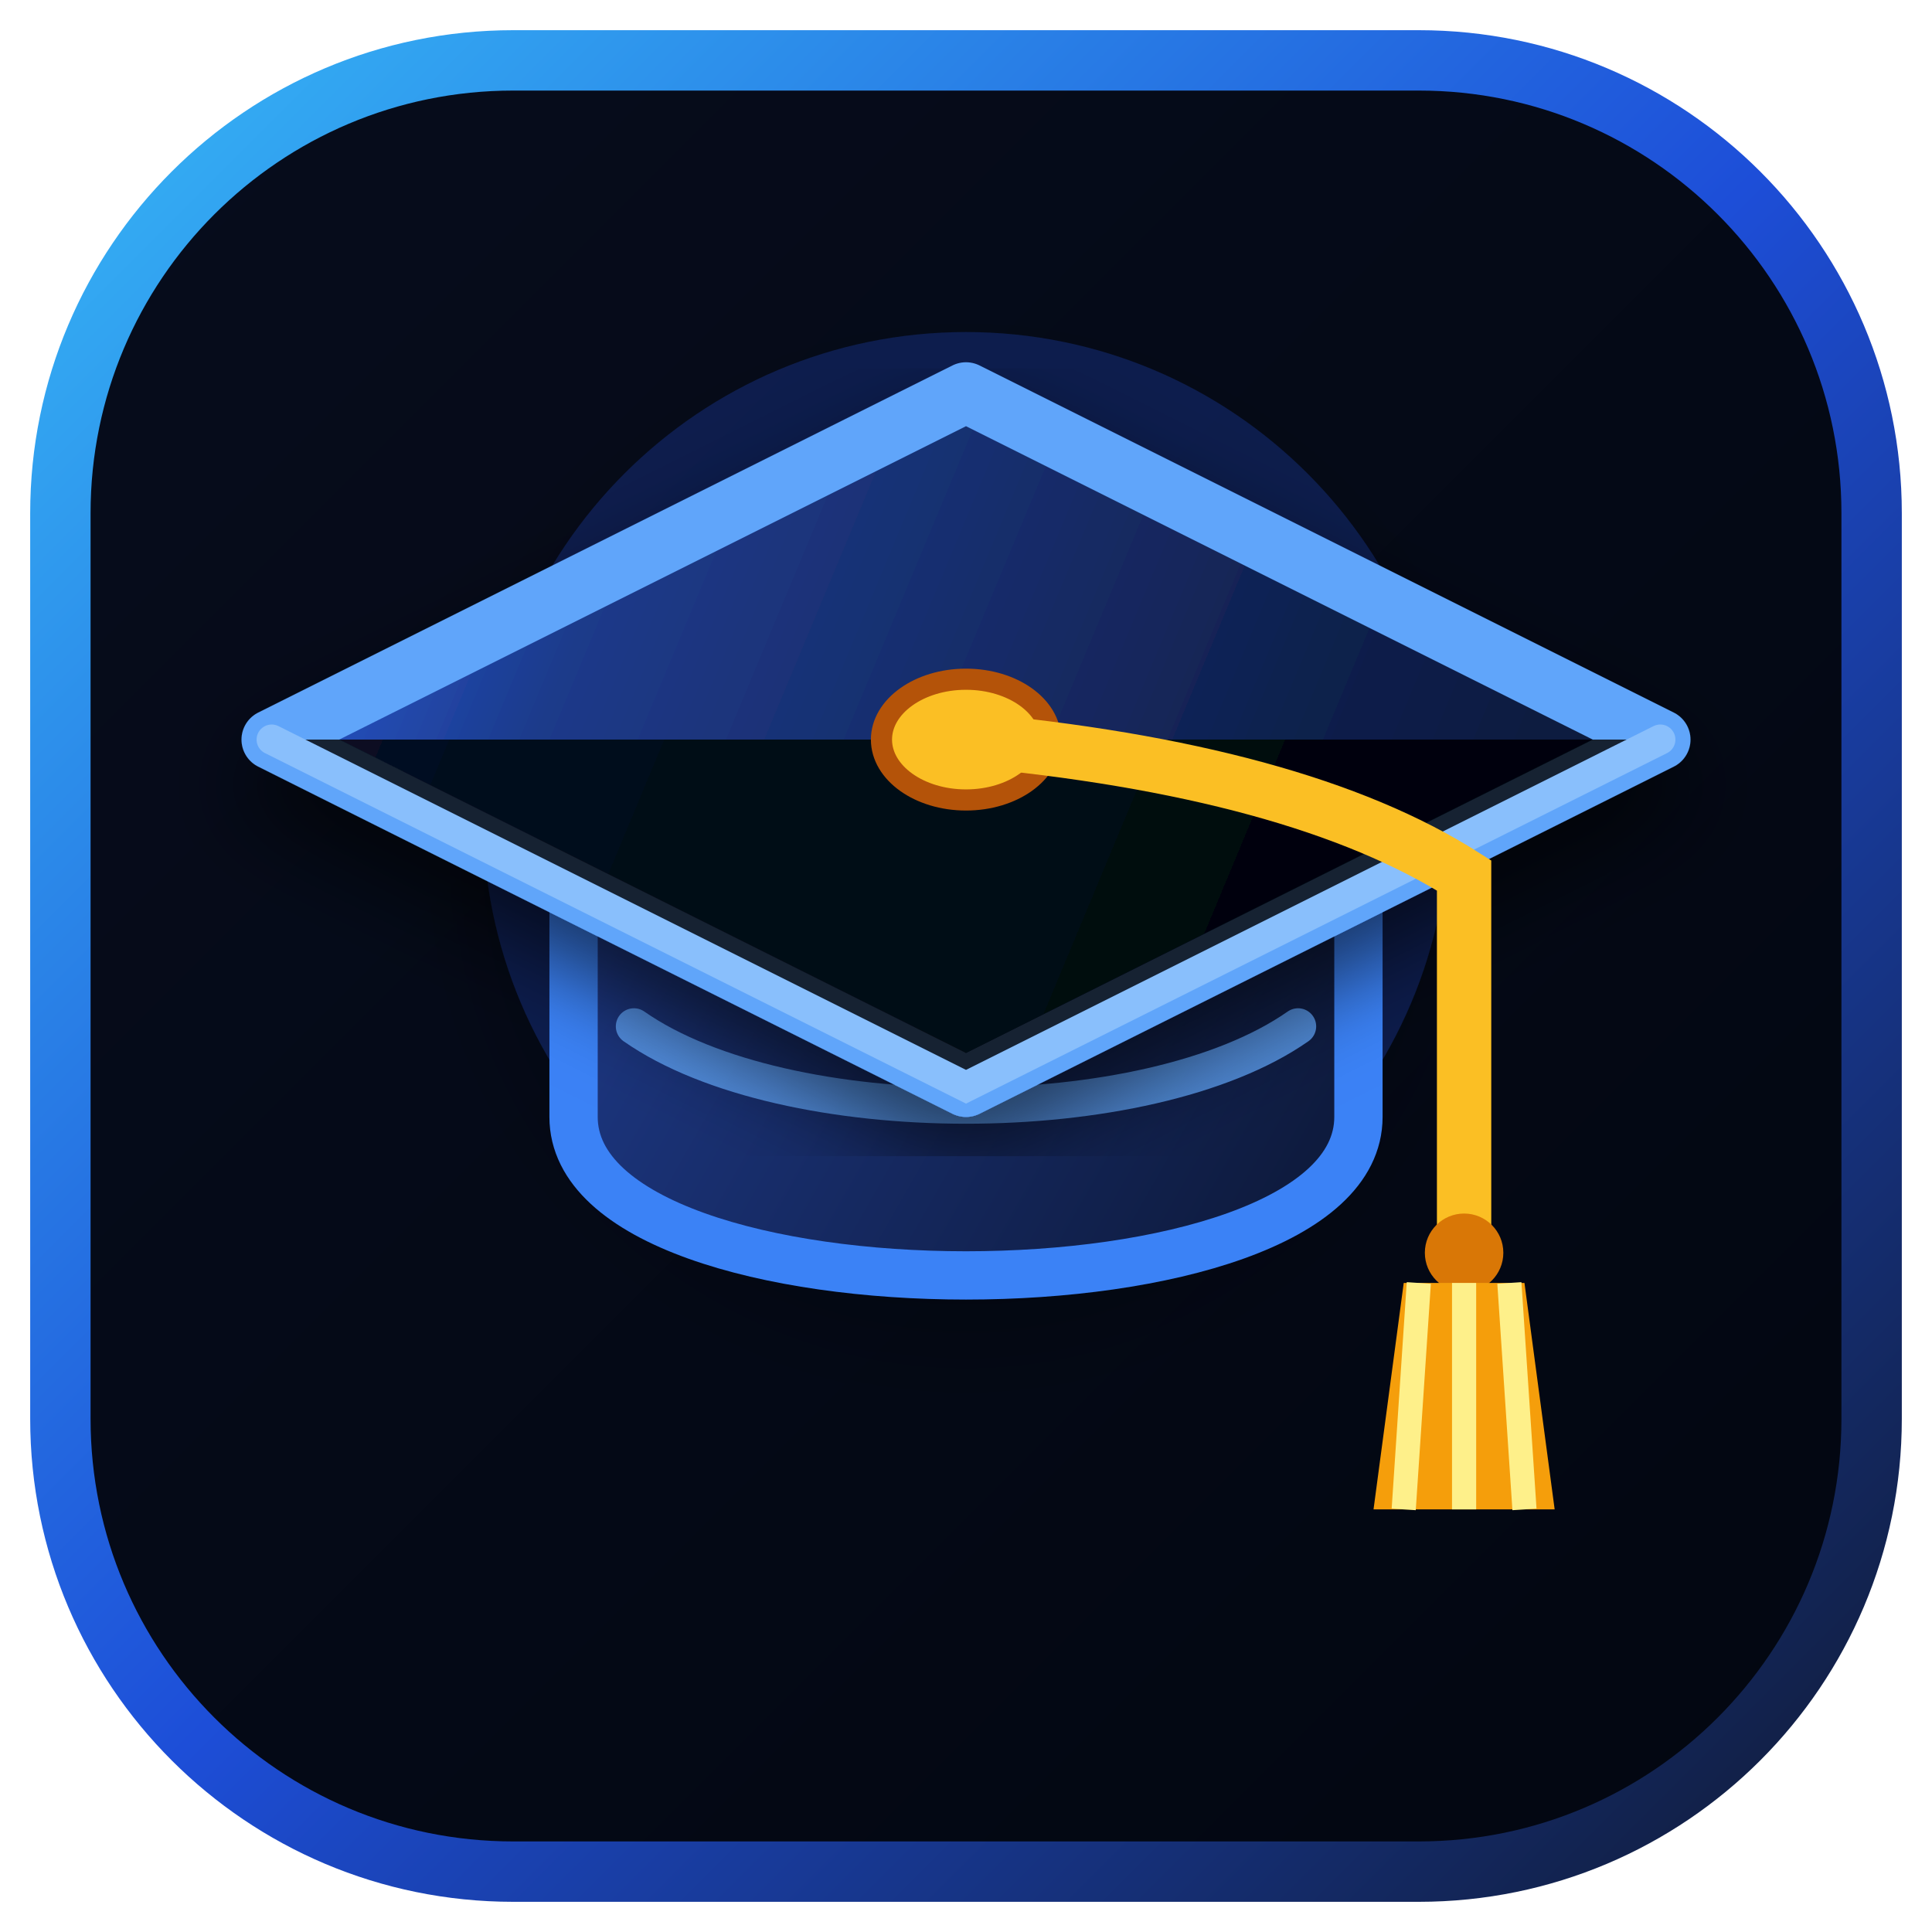
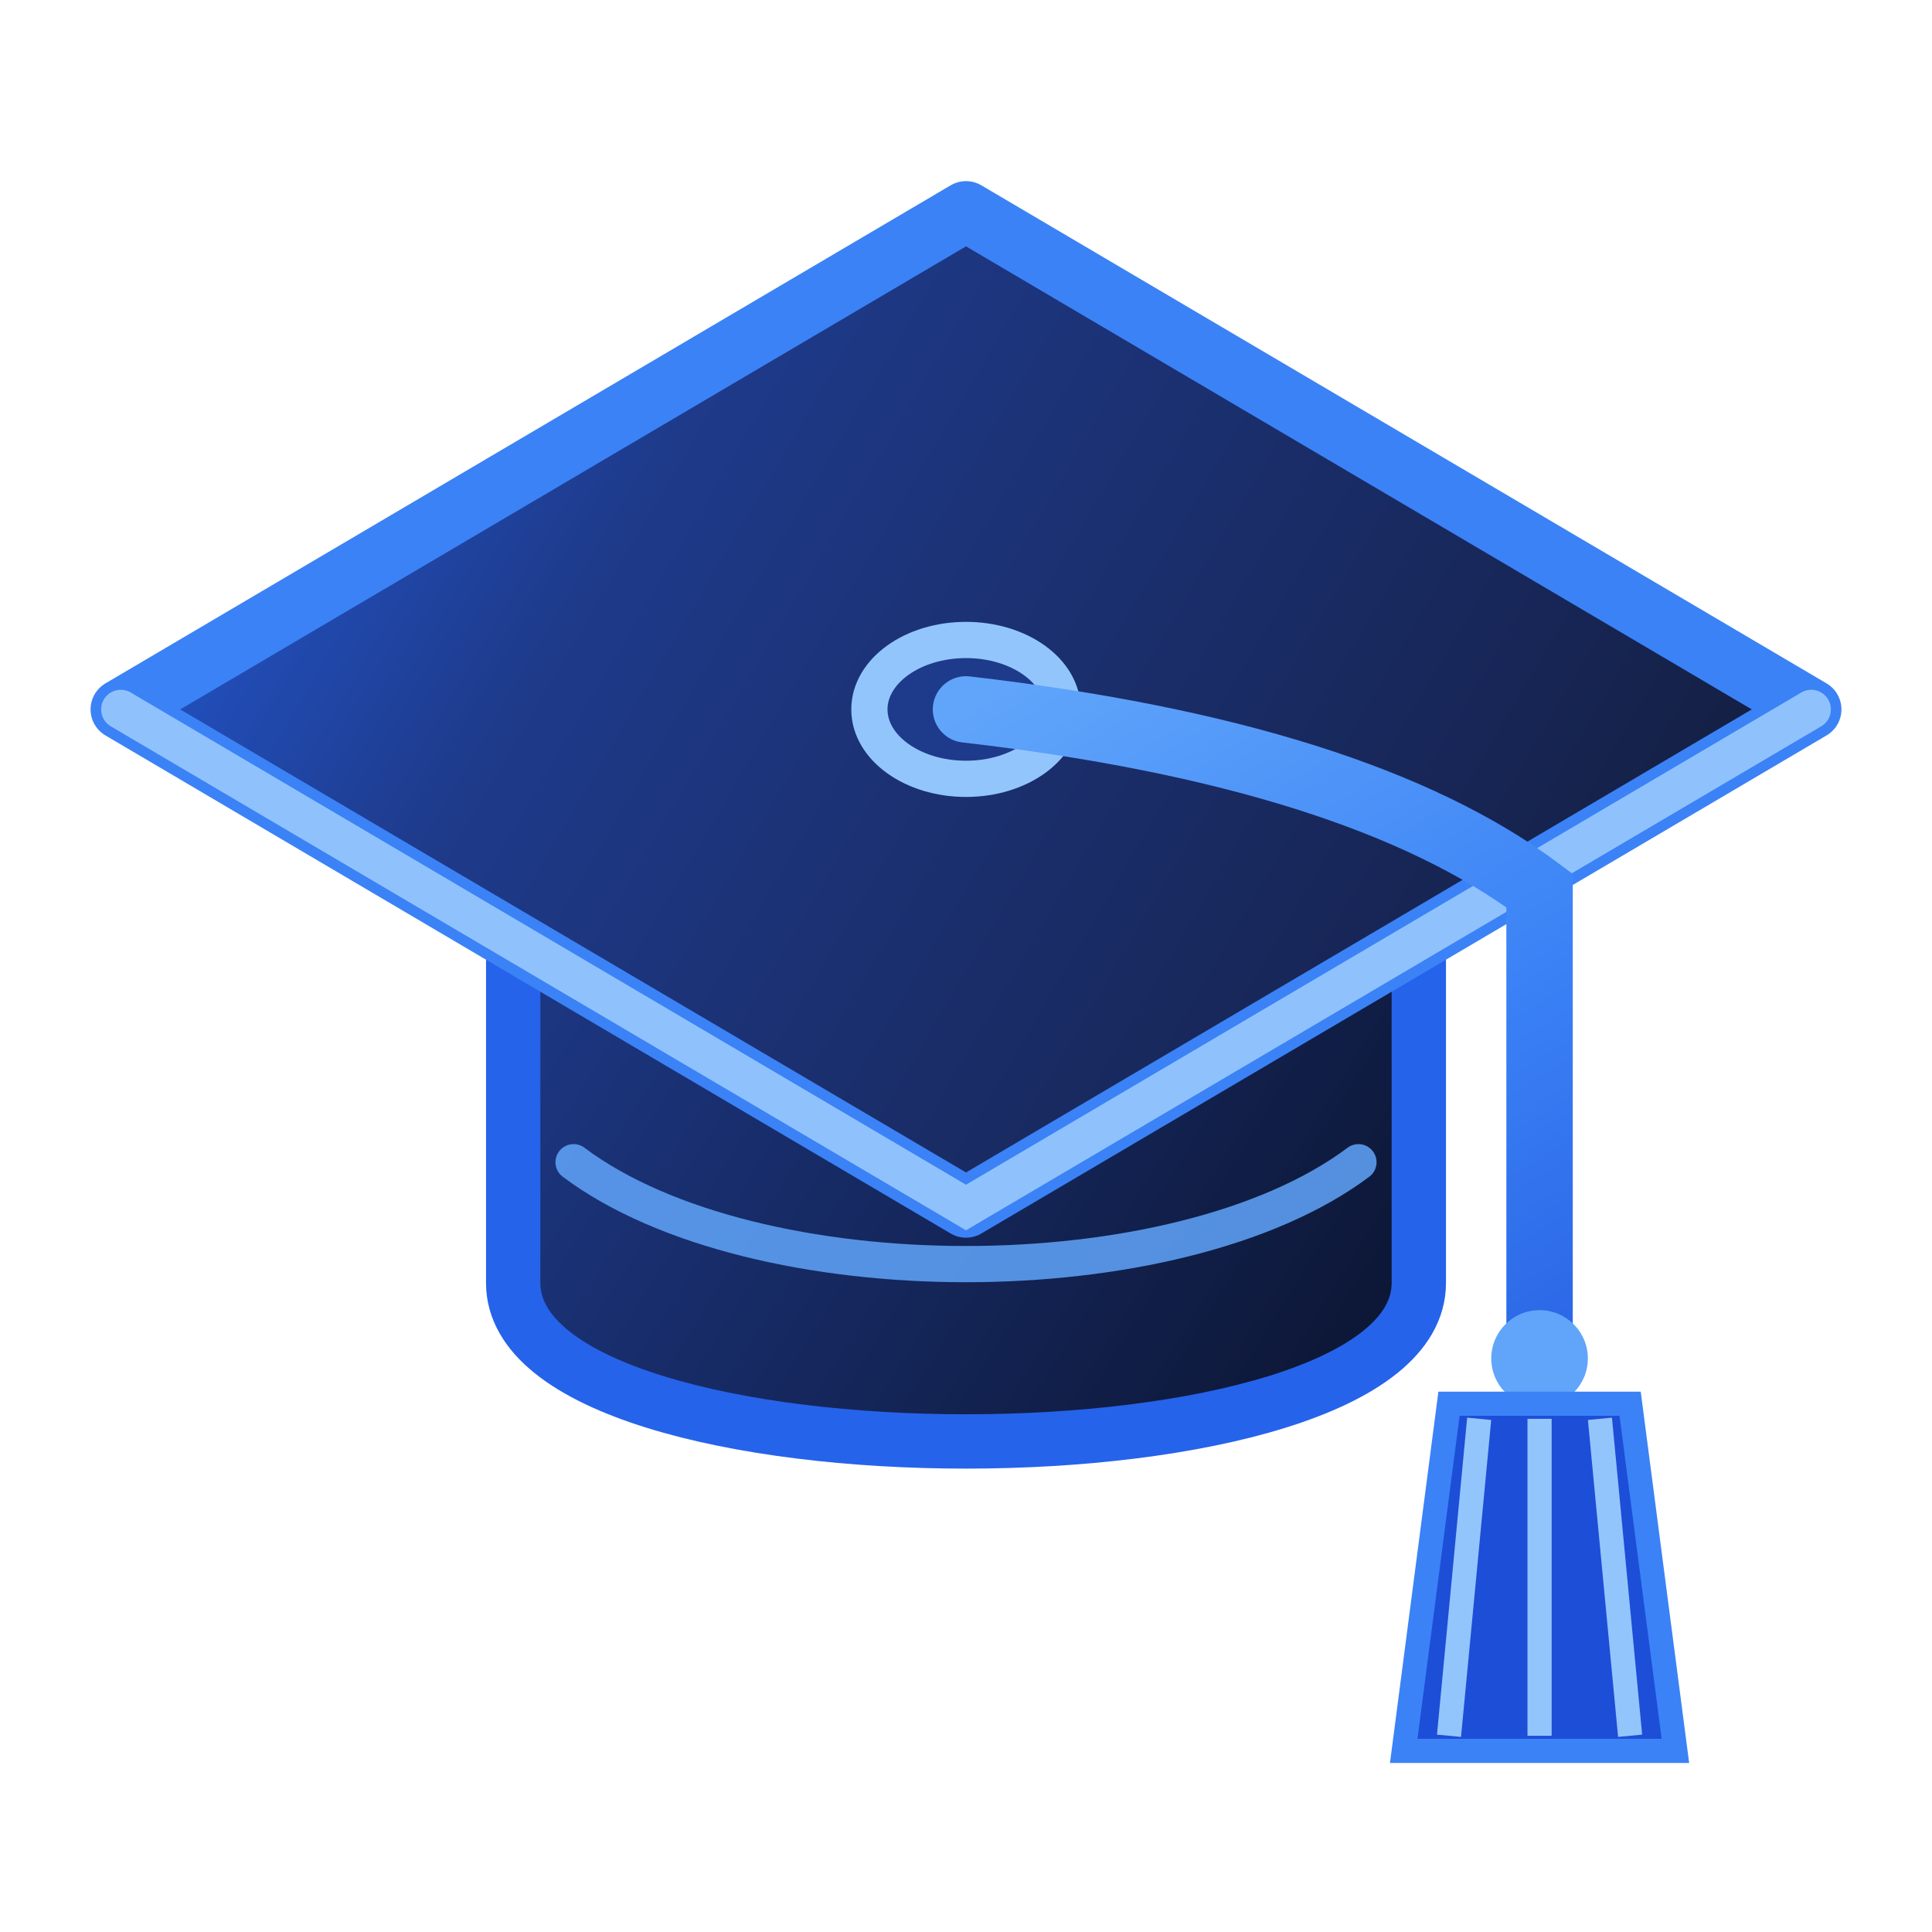
- <svg xmlns="http://www.w3.org/2000/svg" viewBox="0 0 64 64">
+ <svg xmlns="http://www.w3.org/2000/svg" viewBox="0 0 64 64" fill="none">
  <defs>
-     <linearGradient id="bgGrad" x1="0" y1="0" x2="64" y2="64" gradientUnits="userSpaceOnUse">
-       <stop offset="0%" stop-color="#070D1D" />
-       <stop offset="100%" stop-color="#020610" />
-     </linearGradient>
-     <linearGradient id="borderGrad" x1="0" y1="0" x2="64" y2="64" gradientUnits="userSpaceOnUse">
-       <stop offset="0%" stop-color="#38BDF8" />
-       <stop offset="50%" stop-color="#1D4ED8" />
+     <linearGradient id="capTop" x1="4" y1="7" x2="60" y2="40" gradientUnits="userSpaceOnUse">
+       <stop offset="0%" stop-color="#2563EB" />
+       <stop offset="30%" stop-color="#1E3A8A" />
+       <stop offset="75%" stop-color="#172554" />
      <stop offset="100%" stop-color="#0F172A" />
    </linearGradient>
-     <linearGradient id="capTopGrad" x1="8" y1="14" x2="56" y2="34" gradientUnits="userSpaceOnUse">
-       <stop offset="0%" stop-color="#2563EB" />
-       <stop offset="25%" stop-color="#1E3A8A" />
-       <stop offset="70%" stop-color="#0F204C" />
-       <stop offset="100%" stop-color="#0A1533" />
+     <linearGradient id="capUnder" x1="16" y1="30" x2="48" y2="50" gradientUnits="userSpaceOnUse">
+       <stop offset="0%" stop-color="#1E3A8A" />
+       <stop offset="100%" stop-color="#0A1128" />
    </linearGradient>
-     <linearGradient id="capBandGrad" x1="18" y1="28" x2="46" y2="44" gradientUnits="userSpaceOnUse">
-       <stop offset="0%" stop-color="#1E3A8A" />
-       <stop offset="100%" stop-color="#0B1530" />
+     <linearGradient id="tasselGrad" x1="32" y1="23.5" x2="52" y2="56" gradientUnits="userSpaceOnUse">
+       <stop offset="0%" stop-color="#60A5FA" />
+       <stop offset="45%" stop-color="#3B82F6" />
+       <stop offset="100%" stop-color="#1D4ED8" />
    </linearGradient>
-     <filter id="softShadow" x="-10%" y="-10%" width="120%" height="120%">
-       <feDropShadow dx="0" dy="1.5" stdDeviation="1.5" flood-color="#000000" flood-opacity="0.6" />
-     </filter>
  </defs>
-   <rect x="2" y="2" width="60" height="60" rx="15" fill="url(#bgGrad)" stroke="url(#borderGrad)" stroke-width="2" />
-   <circle cx="32" cy="27" r="16" fill="#1E40AF" opacity="0.35" filter="url(#softShadow)" />
-   <path d="M19 28.5 V37 C19 44 45 44 45 37 V28.5 Z" fill="url(#capBandGrad)" stroke="#3B82F6" stroke-width="1.6" stroke-linejoin="round" />
-   <path d="M21 34 C26 37.5 38 37.5 43 34" stroke="#60A5FA" stroke-width="1.2" stroke-linecap="round" fill="none" opacity="0.8" />
-   <g filter="url(#softShadow)">
-     <polygon points="32,13 55,24.5 32,36 9,24.5" fill="url(#capTopGrad)" stroke="#60A5FA" stroke-width="2" stroke-linejoin="round" />
-     <path d="M9 24.5 L32 36 L55 24.5" stroke="#93C5FD" stroke-width="1" stroke-linecap="round" opacity="0.8" />
-   </g>
-   <ellipse cx="32" cy="24.5" rx="2.8" ry="2" fill="#FBBF24" stroke="#B45309" stroke-width="0.7" />
-   <path d="M32 24.5 Q43 25.5 48.5 29 L48.5 41.5" fill="none" stroke="#FBBF24" stroke-width="1.8" stroke-linecap="round" />
-   <circle cx="48.5" cy="41.5" r="1.3" fill="#D97706" />
-   <polygon points="46.5,42.5 50.5,42.5 51.5,50 45.5,50" fill="#F59E0B" />
-   <path d="M47 42.5 L46.5,50 M48.5 42.5 L48.5,50 M50 42.5 L50.5,50" stroke="#FEF08A" stroke-width="0.8" />
+   <path d="M17 31 V42.5 C17 49.5 47 49.5 47 42.5 V31 Z" fill="url(#capUnder)" stroke="#2563EB" stroke-width="1.8" stroke-linejoin="round" />
+   <path d="M19 38.5 C25 43 39 43 45 38.5" stroke="#60A5FA" stroke-width="1.2" stroke-linecap="round" opacity="0.85" />
+   <polygon points="32,7 60,23.5 32,40 4,23.5" fill="url(#capTop)" stroke="#3B82F6" stroke-width="2" stroke-linejoin="round" />
+   <path d="M4 23.5 L32 40 L60 23.5" stroke="#93C5FD" stroke-width="1.3" stroke-linecap="round" opacity="0.95" />
+   <ellipse cx="32" cy="23.5" rx="3.2" ry="2.3" fill="#1E3A8A" stroke="#93C5FD" stroke-width="1.2" />
+   <path d="M32 23.5 Q45 25 51 29.5 L51 45" fill="none" stroke="url(#tasselGrad)" stroke-width="2.2" stroke-linecap="round" />
+   <circle cx="51" cy="45" r="1.6" fill="#60A5FA" />
+   <polygon points="48,46.5 54,46.5 55.5,58 46.5,58" fill="#1D4ED8" stroke="#3B82F6" stroke-width="0.8" />
+   <line x1="49" y1="47" x2="48" y2="57.5" stroke="#93C5FD" stroke-width="0.8" />
+   <line x1="51" y1="47" x2="51" y2="57.5" stroke="#93C5FD" stroke-width="0.8" />
+   <line x1="53" y1="47" x2="54" y2="57.5" stroke="#93C5FD" stroke-width="0.8" />
</svg>
